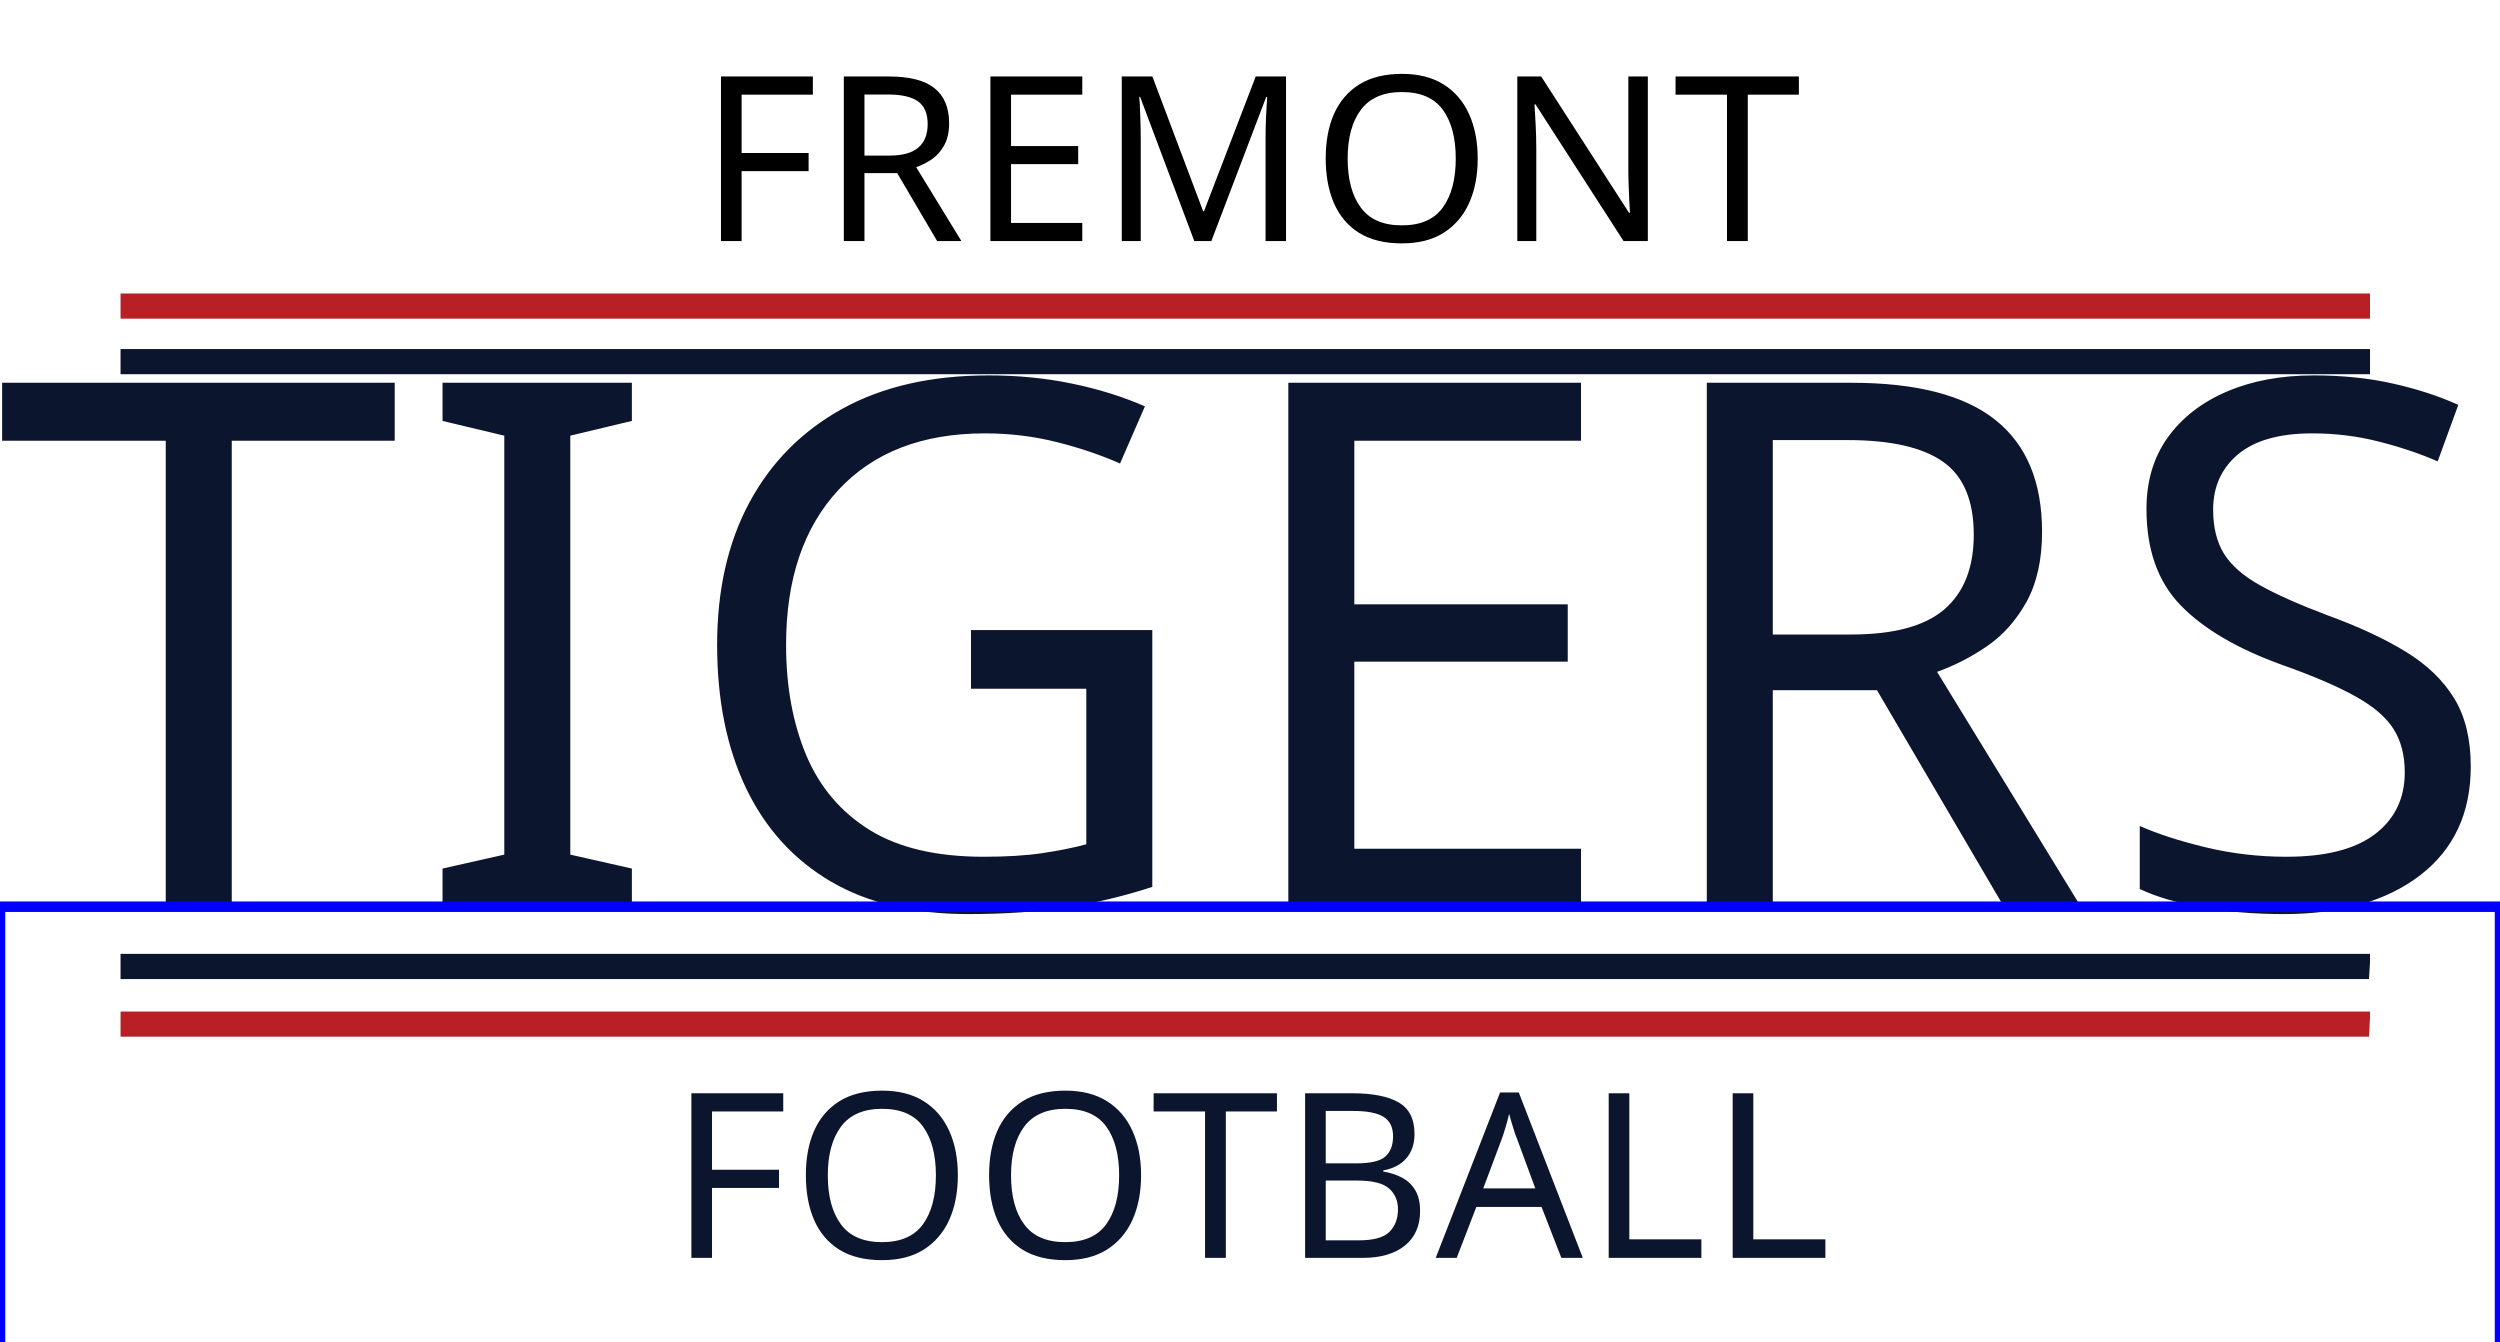
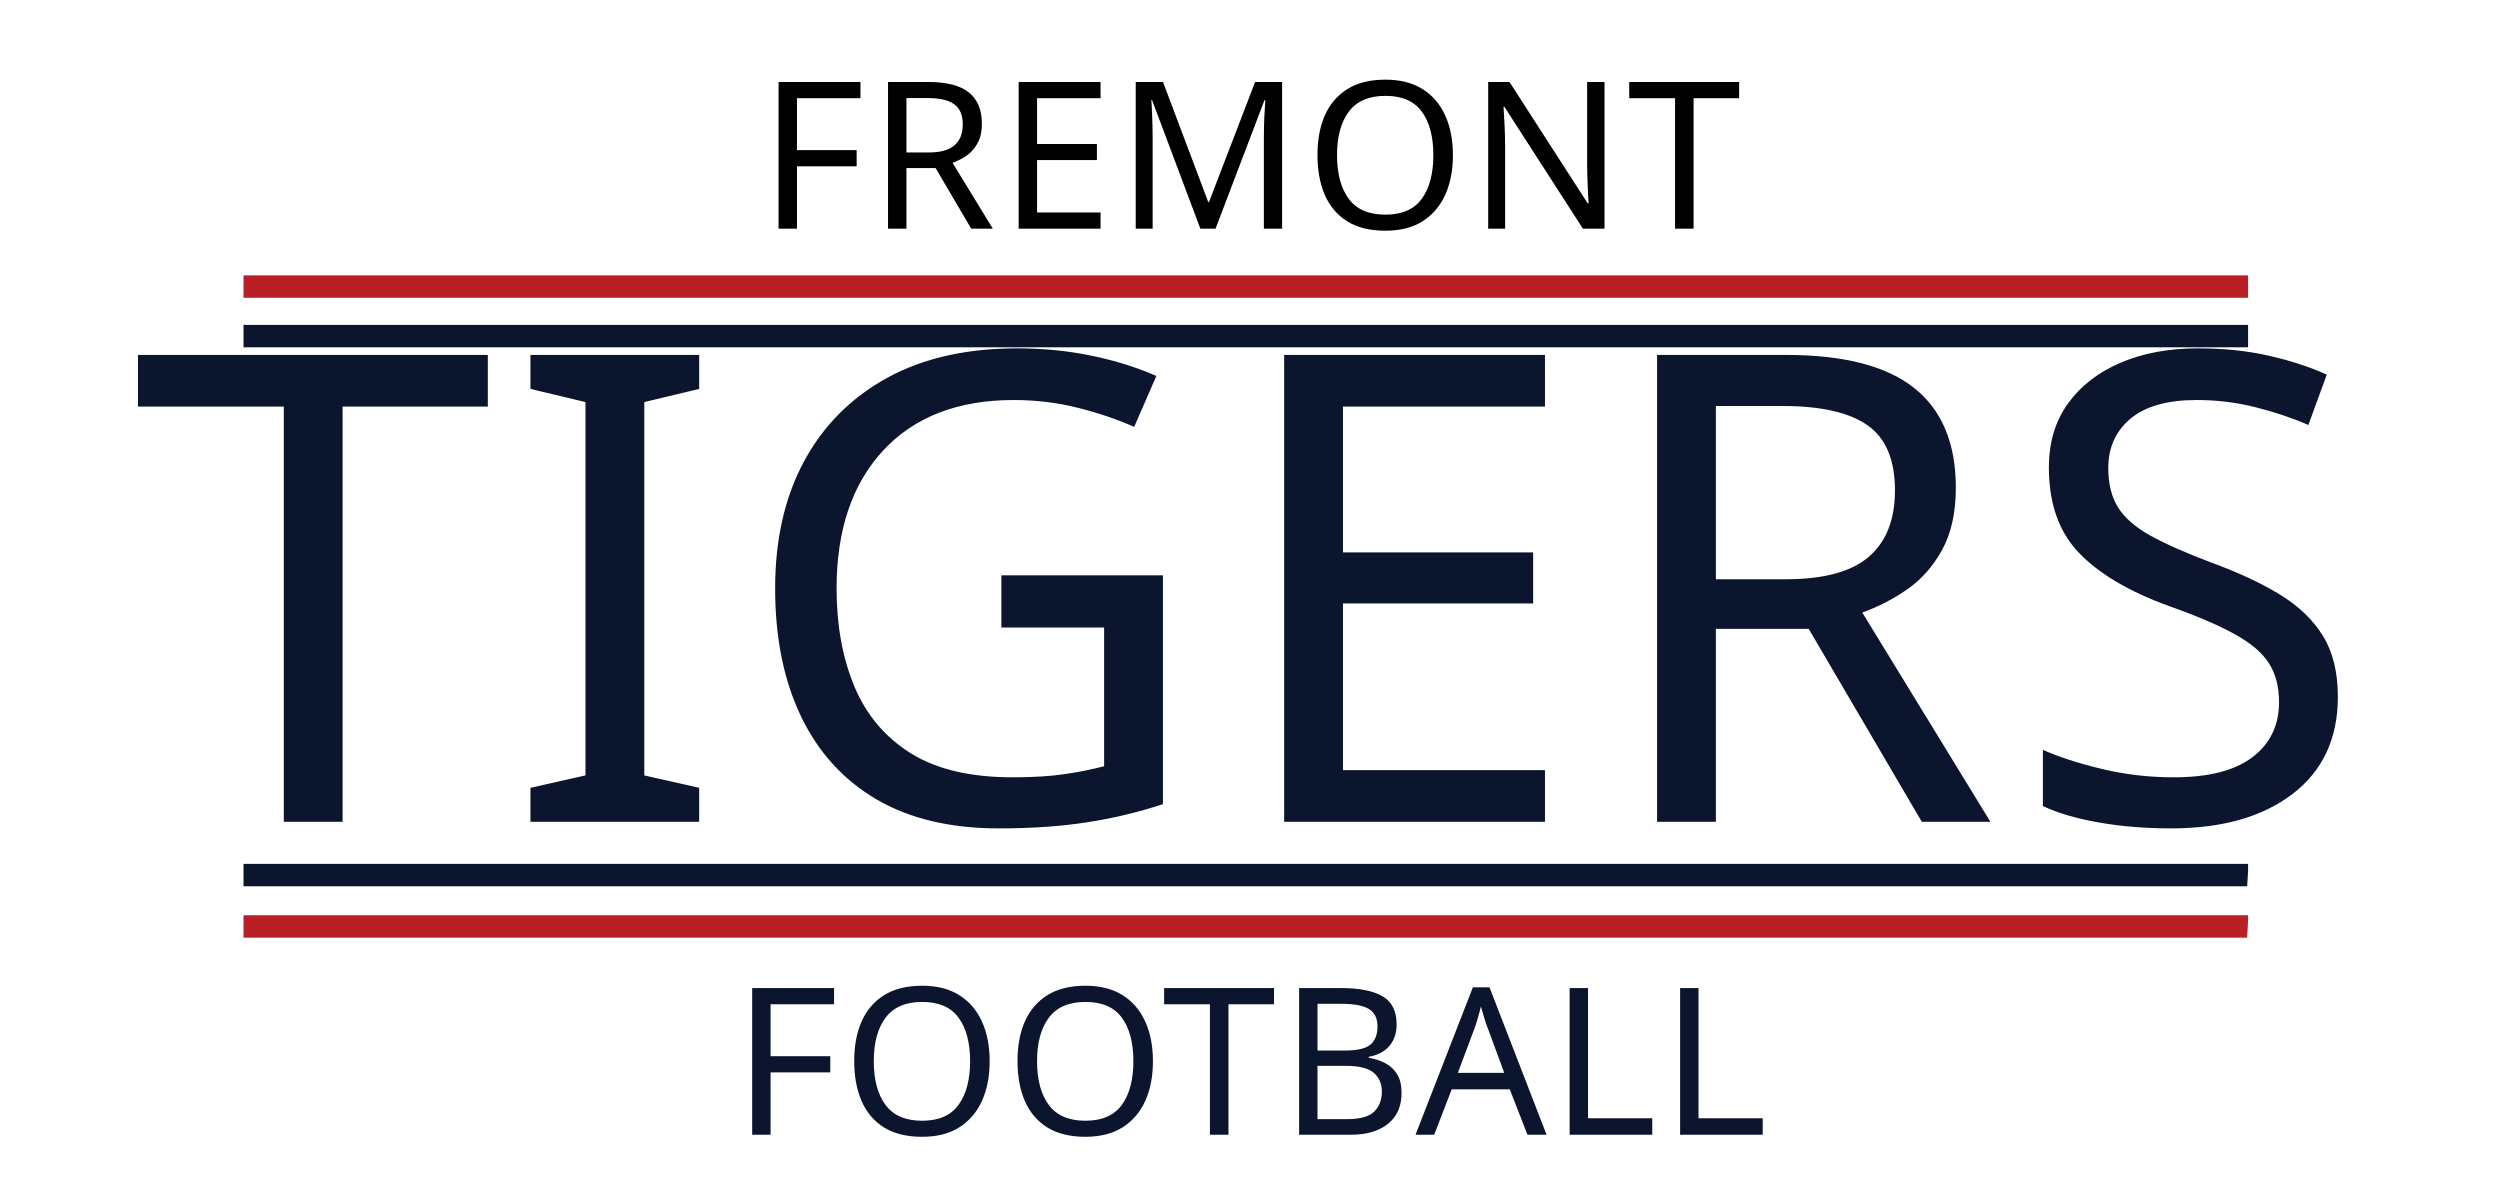
- <svg xmlns="http://www.w3.org/2000/svg" version="1.1" id="layout" data-colorable="special_text" viewBox="0 0 238.5 128" preserveAspectRatio="xMidYMid meet">
-   <style type="text/css">
- 		
+ <svg xmlns="http://www.w3.org/2000/svg" version="1.1" id="layout" data-colorable="special_text" preserveAspectRatio="xMidYMid meet">
+   <svg viewBox="0 0 238.5 128" y="3.5%">
+     <style type="text/css">
+             
					#layout svg {
					overflow: visible;
				}
				@font-face {
	font-family: 'swiss_condensed';
	src: url('http://richardsonsports.com/customizer/fonts/swz721bc.woff') format('woff');
	font-weight: normal;
	font-style: normal;
}
@font-face {
	font-family: 'city_block';
	src: url('http://richardsonsports.com/customizer/fonts/cityb.woff') format('woff');
	font-weight: normal;
	font-style: normal;
}
					
- 	</style>
-   <svg id="top_text-wrapper" class="draggable" preserveAspectRatio="xMidYMax meet" height="22" y="23">
-     <text id="top_text" data-name="top_text" data-text-max="8" class="top_text text drag-target scalable" text-anchor="middle" sfill="#0B162E" font-family="swiss_condensed" stroke="#0B162E" stroke-width="0px" font-size="22" data-font-max="22" letter-spacing="0.3" x="50%">FREMONT</text>
-   </svg>
-   <svg id="main_text-wrapper" class="draggable" preserveAspectRatio="xMidYMin meet" height="70" y="86.5">
-     <text id="main_text" data-name="main_text" data-text-max="8" class="main_text text drag-target scalable" text-anchor="middle" fill="#0B162E" font-family="city_block" stroke="#0B162E" stroke-width="0px" font-size="70" data-font-max="70" letter-spacing="1" x="50%" y="0">TIGERS</text>
-     <rect x="0" y="0" width="100%" height="100%" fill="none" stroke="blue" />
-   </svg>
-   <svg id="bottom_text-wrapper" class="draggable" preserveAspectRatio="xMidYMin meet" height="22" y="120">
-     <text id="bottom_text" x="50%" y="0" data-name="bottom_text" data-text-max="8" class="bottom_text text drag-target scalable" text-anchor="middle" fill="#0B162E" font-family="swiss_condensed" stroke="#0B162E" stroke-width="0px" font-size="22" data-font-max="22" letter-spacing="0.3">FOOTBALL</text>
-   </svg>
-   <svg id="graphic-1" class="draggable" x="11" y="28" viewBox="0 0 215 8" height="8" width="215" xml:space="preserve" data-colorable="mascot" version="1.1">
-     <path id="color-1" class="color-1" fill="#0B162E" d="M215.1,5.3H0.5v2.4h214.6V6.4z" />
-     <path id="color-2" class="color-2" fill="#B82026" d="M215.1,0H0.5v2.4h214.6V1.1z" />
-   </svg>
-   <svg id="graphic-2" class="draggable" x="11" y="91" viewBox="0 0 215 8" height="8" width="215" xml:space="preserve" data-colorable="mascot" version="1.1">
-     <path id="color-1" class="color-1" fill="#0B162E" d="M215,2.4H0.5v-2.4h214.6V0.8z" />
-     <path id="color-2" class="color-2" fill="#B82026" d="M215,7.9H0.5v-2.4h214.6V6.1z" />
+         </style>
+     <svg id="graphic-1" class="draggable" x="11" y="25" viewBox="0 0 215 8" height="8" width="215" xml:space="preserve" data-colorable="mascot" version="1.1">
+       <path id="color-1" class="color-1" fill="#0B162E" d="M215.1,5.3H0.5v2.4h214.6V6.4z" />
+       <path id="color-2" class="color-2" fill="#B82026" d="M215.1,0H0.5v2.4h214.6V1.1z" />
+     </svg>
+     <svg id="graphic-2" class="draggable" x="11" y="88" viewBox="0 0 215 8" height="8" width="215" xml:space="preserve" data-colorable="mascot" version="1.1">
+       <path id="color-1" class="color-1" fill="#0B162E" d="M215,2.4H0.5v-2.4h214.6V0.8z" />
+       <path id="color-2" class="color-2" fill="#B82026" d="M215,7.9H0.5v-2.4h214.6V6.1z" />
+     </svg>
+     <svg id="top_text-wrapper" class="draggable" preserveAspectRatio="xMidYMax meet" height="22" y="20">
+       <text id="top_text" data-name="top_text" data-text-max="8" class="top_text text drag-target scalable" text-anchor="middle" sfill="#0B162E" font-family="swiss_condensed" stroke="#0B162E" stroke-width="0px" font-size="22" data-font-max="22" letter-spacing="0.3" x="50%">FREMONT
+             </text>
+     </svg>
+     <svg id="main_text-wrapper" class="draggable" preserveAspectRatio="xMidYMin meet" height="70" y="83.5">
+       <text id="main_text" data-name="main_text" data-text-max="8" class="main_text text drag-target scalable" text-anchor="middle" fill="#0B162E" font-family="city_block" stroke="#0B162E" stroke-width="0px" font-size="70" data-font-max="70" letter-spacing="1" x="50%" y="0">TIGERS
+             </text>
+     </svg>
+     <svg id="bottom_text-wrapper" class="draggable" preserveAspectRatio="xMidYMin meet" height="22" y="117">
+       <text id="bottom_text" x="50%" y="0" data-name="bottom_text" data-text-max="8" class="bottom_text text drag-target scalable" text-anchor="middle" fill="#0B162E" font-family="swiss_condensed" stroke="#0B162E" stroke-width="0px" font-size="22" data-font-max="22" letter-spacing="0.3">FOOTBALL
+             </text>
+     </svg>
  </svg>
</svg>
